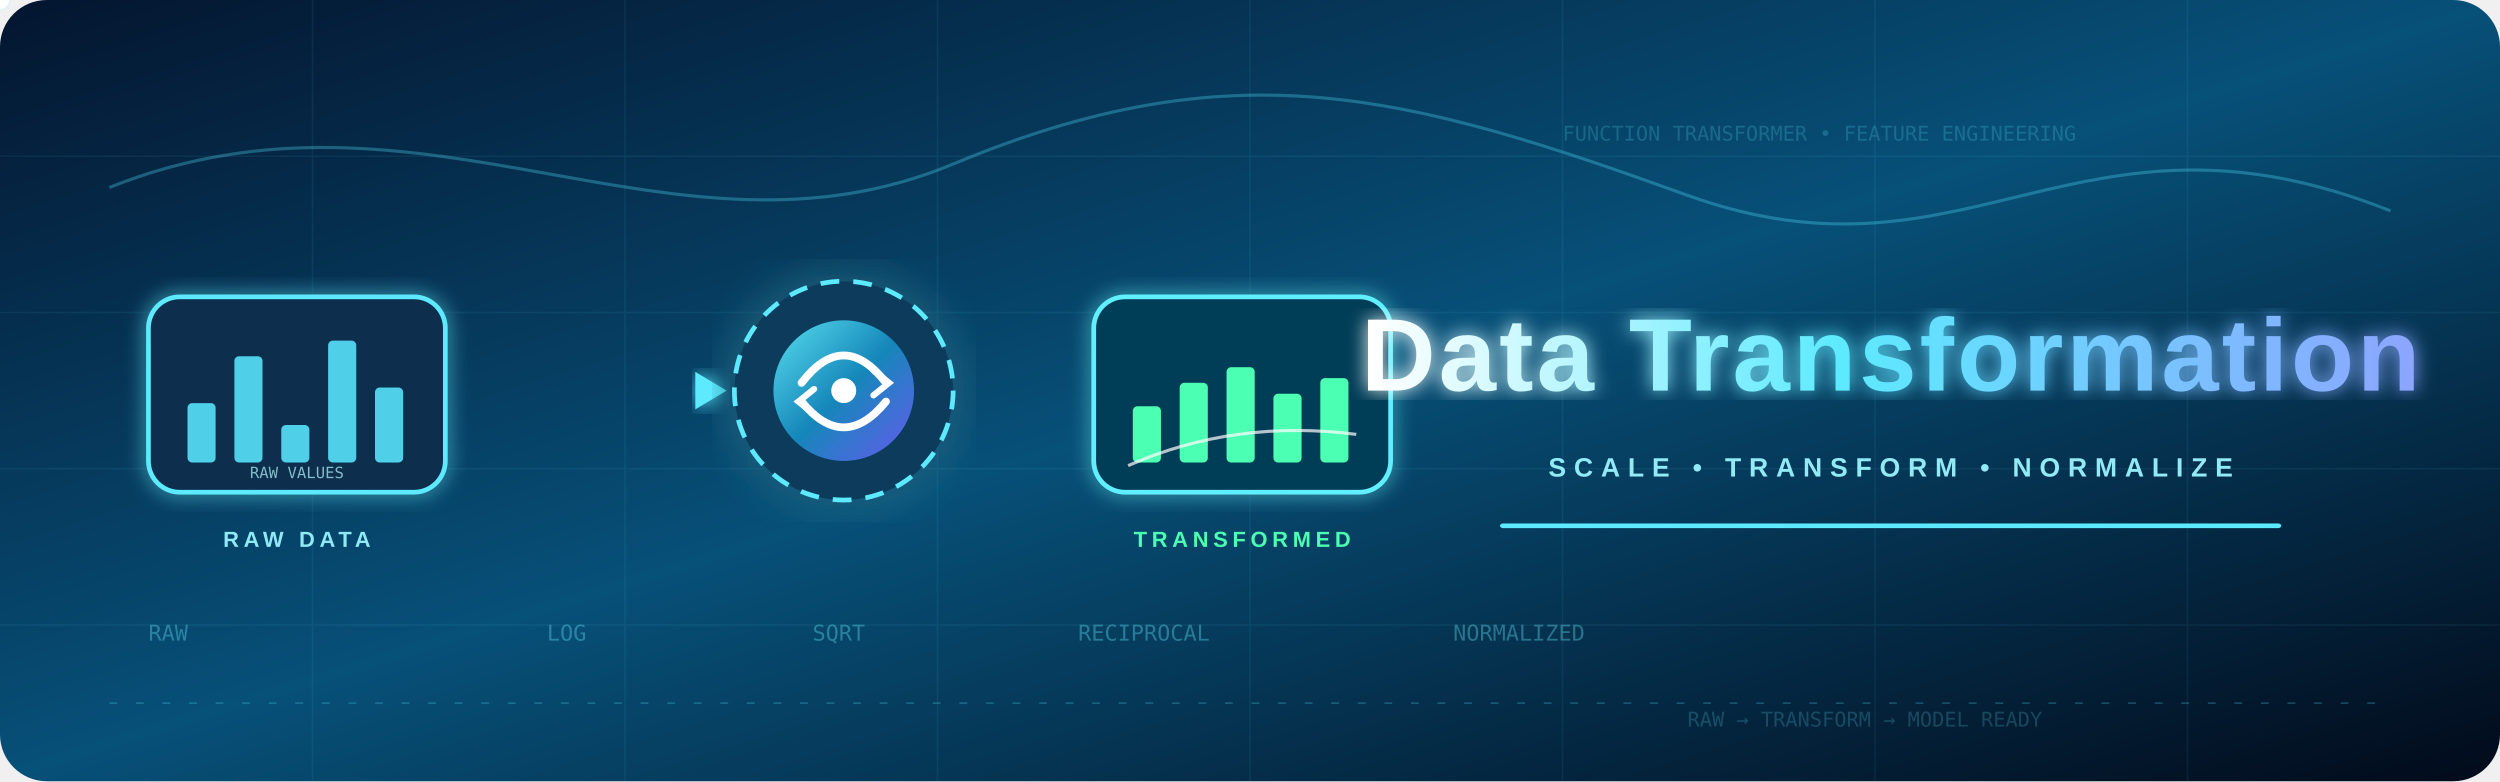
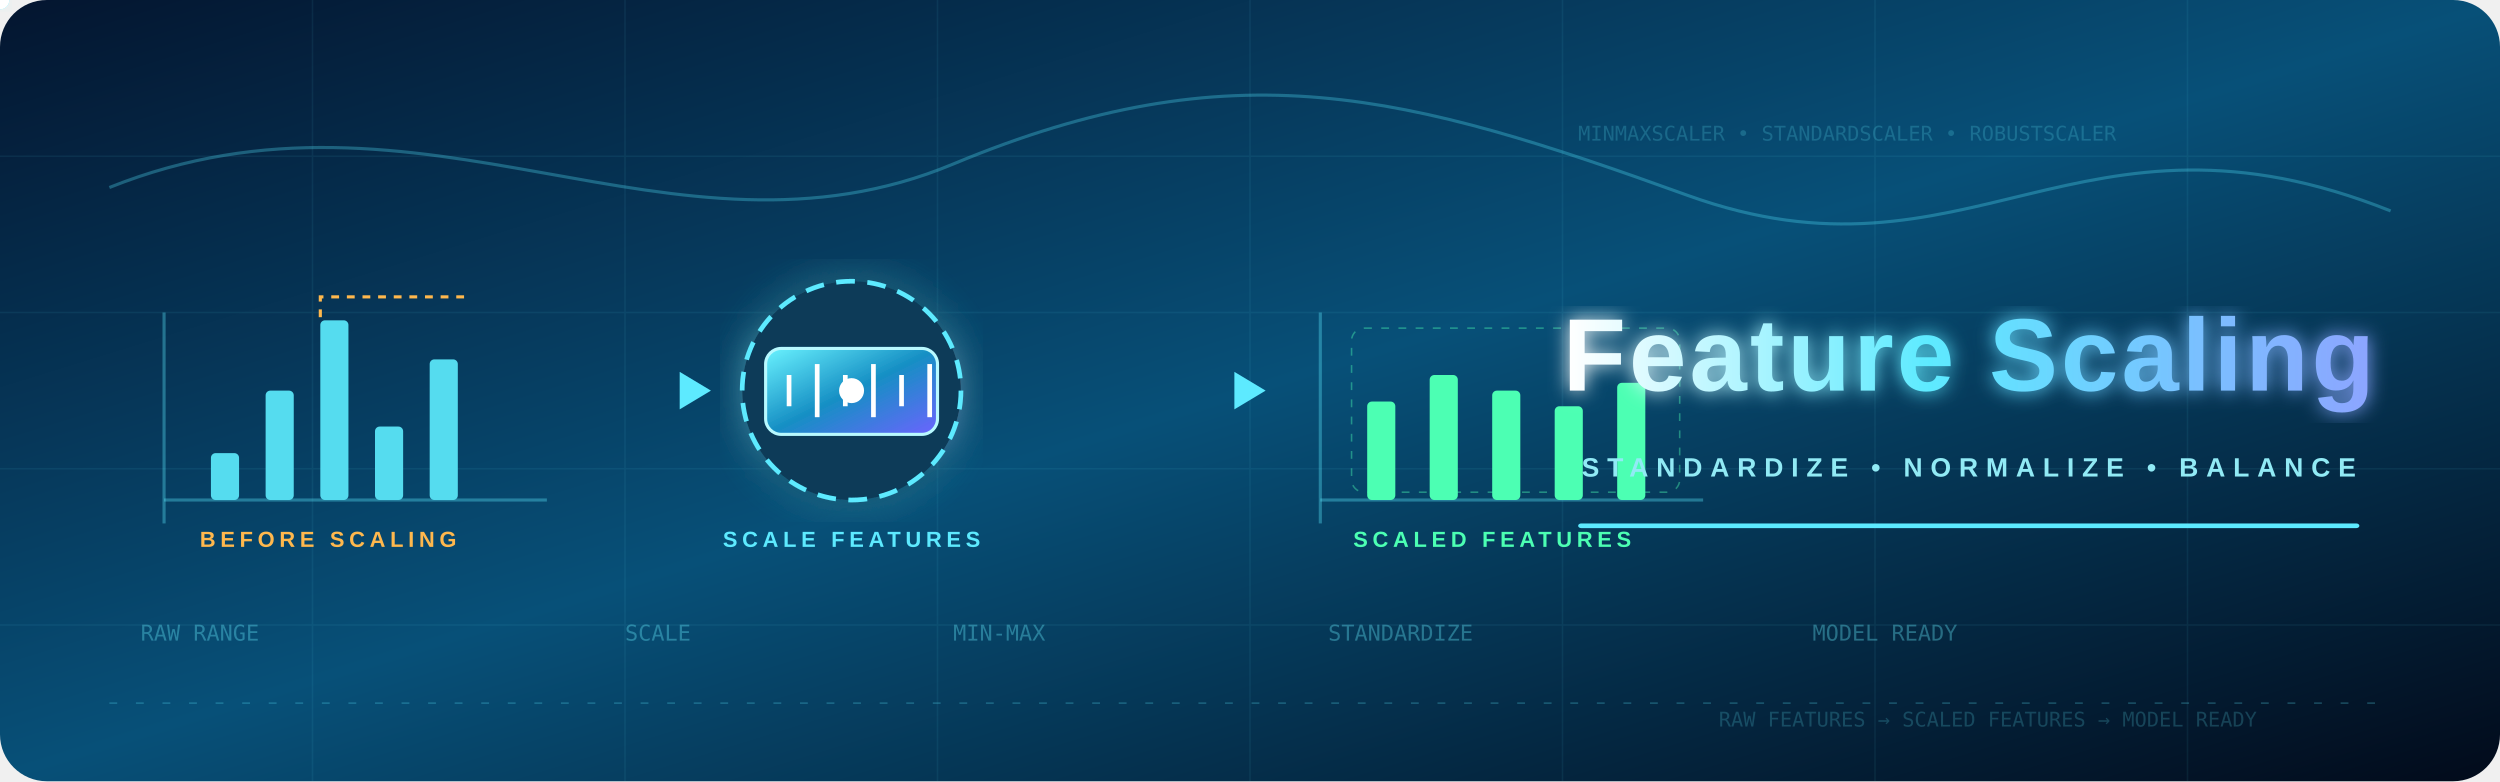
<svg xmlns="http://www.w3.org/2000/svg" width="1600" height="500" viewBox="0 0 1600 500">
  <defs>
    <linearGradient id="bg" x1="0" y1="0" x2="1" y2="1">
      <stop offset="0%" stop-color="#04152F" />
      <stop offset="50%" stop-color="#075078" />
      <stop offset="100%" stop-color="#020A1A" />
    </linearGradient>
    <linearGradient id="title" x1="0" y1="0" x2="1" y2="0">
      <stop offset="0%" stop-color="#FFFFFF" />
      <stop offset="45%" stop-color="#5DEAFF" />
      <stop offset="100%" stop-color="#8CA5FF" />
    </linearGradient>
-     <linearGradient id="transform" x1="0" y1="0" x2="1" y2="1">
-       <stop offset="0%" stop-color="#62F0FF" />
+     <linearGradient id="scale" x1="0" y1="0" x2="1" y2="1">
+       <stop offset="0%" stop-color="#6AF3FF" />
      <stop offset="50%" stop-color="#168FC4" />
-       <stop offset="100%" stop-color="#725CFF" />
+       <stop offset="100%" stop-color="#6C63FF" />
    </linearGradient>
    <filter id="glow">
      <feGaussianBlur stdDeviation="6" result="blur" />
      <feMerge>
        <feMergeNode in="blur" />
        <feMergeNode in="SourceGraphic" />
      </feMerge>
    </filter>
    <filter id="bigGlow">
-       <feGaussianBlur stdDeviation="13" result="blur" />
+       <feGaussianBlur stdDeviation="12" result="blur" />
      <feMerge>
        <feMergeNode in="blur" />
        <feMergeNode in="SourceGraphic" />
      </feMerge>
    </filter>
  </defs>
  <rect width="1600" height="500" rx="30" fill="url(#bg)" />
  <g stroke="#61EFFF" opacity=".07">
    <path d="M0 100H1600" />
    <path d="M0 200H1600" />
    <path d="M0 300H1600" />
    <path d="M0 400H1600" />
    <path d="M200 0V500" />
    <path d="M400 0V500" />
    <path d="M600 0V500" />
    <path d="M800 0V500" />
    <path d="M1000 0V500" />
    <path d="M1200 0V500" />
    <path d="M1400 0V500" />
  </g>
  <path d="M70 120          C270 40 430 180 610 105          S900 60 1080 125          S1330 55 1530 135" fill="none" stroke="#55E9FF" stroke-width="2" opacity=".3" />
  <g fill="#64F1FF" filter="url(#glow)">
    <circle r="6">
      <animateMotion dur="5s" repeatCount="indefinite" path="M70 120 C270 40 430 180 610 105 S900 60 1080 125 S1330 55 1530 135" />
    </circle>
  </g>
-   <g transform="translate(95 190)" filter="url(#glow)">
-     <rect x="0" y="0" width="190" height="125" rx="20" fill="#092D4D" stroke="#5DEAFF" stroke-width="3" />
-     <g fill="#4FCFE8">
-       <rect x="25" y="68" width="18" height="38" rx="3" />
-       <rect x="55" y="38" width="18" height="68" rx="3" />
-       <rect x="85" y="82" width="18" height="24" rx="3" />
-       <rect x="115" y="28" width="18" height="78" rx="3" />
-       <rect x="145" y="58" width="18" height="48" rx="3" />
-     </g>
-     <text x="95" y="116" text-anchor="middle" font-family="monospace" font-size="10" fill="#B8F8FF" opacity=".7">
+   <g transform="translate(80 185)">
+     <line x1="25" y1="135" x2="270" y2="135" stroke="#5DEAFF" stroke-width="2" opacity=".35" />
+     <line x1="25" y1="150" x2="25" y2="15" stroke="#5DEAFF" stroke-width="2" opacity=".35" />
+     <rect x="55" y="105" width="18" height="30" rx="3" fill="#55DCEF" />
+     <rect x="90" y="65" width="18" height="70" rx="3" fill="#55DCEF" />
+     <rect x="125" y="20" width="18" height="115" rx="3" fill="#55DCEF" />
+     <rect x="160" y="88" width="18" height="47" rx="3" fill="#55DCEF" />
+     <rect x="195" y="45" width="18" height="90" rx="3" fill="#55DCEF" />
+     <path d="M125 18            L125 5            L220 5" fill="none" stroke="#FFB84D" stroke-width="2" stroke-dasharray="5 5" />
+   </g>
+   <text x="210" y="350" text-anchor="middle" font-family="Arial" font-size="14" font-weight="600" letter-spacing="3" fill="#FFB84D">

-     RAW VALUES
- 
-   </text>
-   </g>
-   <text x="190" y="350" text-anchor="middle" font-family="Arial" font-size="14" font-weight="600" letter-spacing="3" fill="#8FEAF5">
- 
-   RAW DATA
+   BEFORE SCALING

</text>
-   <g fill="none" stroke="#5DEAFF" stroke-width="4" stroke-linecap="round" filter="url(#glow)">
-     <path d="M300 250            C370 250 400 250 455 250" />
+   <g stroke="#5DEAFF" stroke-width="4" fill="none" stroke-linecap="round" filter="url(#glow)">
+     <path d="M330 250            C380 250 400 250 445 250" />
+     <path d="M680 250            C730 250 750 250 800 250" />
  </g>
+   <path d="M435 238          L455 250          L435 262Z" fill="#5DEAFF" />
+   <path d="M790 238          L810 250          L790 262Z" fill="#5DEAFF" />
  <circle r="6" fill="#FFFFFF" filter="url(#glow)">
-     <animateMotion dur="2s" repeatCount="indefinite" path="M300 250 C370 250 400 250 455 250" />
+     <animateMotion dur="1.8s" repeatCount="indefinite" path="M330 250 C380 250 400 250 445 250" />
  </circle>
-   <path d="M445 238          L465 250          L445 262Z" fill="#5DEAFF" filter="url(#glow)" />
-   <g transform="translate(465 175)" filter="url(#bigGlow)">
-     <circle cx="75" cy="75" r="70" fill="#083B5C" stroke="#5DEAFF" stroke-width="3" stroke-dasharray="12 9">
-       <animateTransform attributeName="transform" type="rotate" from="0 75 75" to="360 75 75" dur="6s" repeatCount="indefinite" />
+   <g transform="translate(455 175)" filter="url(#bigGlow)">
+     <circle cx="90" cy="75" r="70" fill="#073A59" stroke="#5DEAFF" stroke-width="3" stroke-dasharray="12 8">
+       <animateTransform attributeName="transform" type="rotate" from="0 90 75" to="360 90 75" dur="6s" repeatCount="indefinite" />
    </circle>
-     <circle cx="75" cy="75" r="45" fill="url(#transform)" opacity=".9" />
-     <path d="M48 70            Q75 35 102 70" fill="none" stroke="#FFFFFF" stroke-width="5" stroke-linecap="round" />
-     <path d="M94 62            L104 70            L94 78" fill="none" stroke="#FFFFFF" stroke-width="4" stroke-linecap="round" />
-     <path d="M102 82            Q75 115 48 82" fill="none" stroke="#FFFFFF" stroke-width="5" stroke-linecap="round" />
-     <path d="M56 74            L46 82            L56 90" fill="none" stroke="#FFFFFF" stroke-width="4" stroke-linecap="round" />
-     <circle cx="75" cy="75" r="8" fill="#FFFFFF">
-       <animate attributeName="r" values="7;14;7" dur="1.4s" repeatCount="indefinite" />
+     <rect x="35" y="48" width="110" height="55" rx="10" fill="url(#scale)" stroke="#B8F9FF" stroke-width="2" />
+     <g stroke="#FFFFFF" stroke-width="3">
+       <path d="M50 65V85" />
+       <path d="M68 58V92" />
+       <path d="M86 65V85" />
+       <path d="M104 58V92" />
+       <path d="M122 65V85" />
+       <path d="M140 58V92" />
+     </g>
+     <circle cx="90" cy="75" r="8" fill="#FFFFFF">
+       <animate attributeName="r" values="7;15;7" dur="1.4s" repeatCount="indefinite" />
    </circle>
  </g>
-   <g transform="translate(700 190)" filter="url(#glow)">
-     <rect x="0" y="0" width="190" height="125" rx="20" fill="#063C56" stroke="#61EFFF" stroke-width="3" />
+   <text x="545" y="350" text-anchor="middle" font-family="Arial" font-size="14" font-weight="600" letter-spacing="3" fill="#5DEAFF">
+ 
+   SCALE FEATURES
+ 
+ </text>
+   <g transform="translate(820 185)">
+     <line x1="25" y1="135" x2="270" y2="135" stroke="#5DEAFF" stroke-width="2" opacity=".35" />
+     <line x1="25" y1="150" x2="25" y2="15" stroke="#5DEAFF" stroke-width="2" opacity=".35" />
    <g fill="#4CFFB3">
-       <rect x="25" y="70" width="18" height="36" rx="3">
-         <animate attributeName="height" values="36;42;36" dur="1.5s" repeatCount="indefinite" />
+       <rect x="55" y="72" width="18" height="63" rx="3">
+         <animate attributeName="height" values="63;55;63" dur="1.5s" repeatCount="indefinite" />
      </rect>
-       <rect x="55" y="55" width="18" height="51" rx="3">
-         <animate attributeName="height" values="51;45;51" dur="1.7s" repeatCount="indefinite" />
+       <rect x="95" y="55" width="18" height="80" rx="3">
+         <animate attributeName="height" values="80;70;80" dur="1.7s" repeatCount="indefinite" />
      </rect>
-       <rect x="85" y="45" width="18" height="61" rx="3">
-         <animate attributeName="height" values="61;54;61" dur="1.4s" repeatCount="indefinite" />
+       <rect x="135" y="65" width="18" height="70" rx="3">
+         <animate attributeName="height" values="70;78;70" dur="1.6s" repeatCount="indefinite" />
      </rect>
-       <rect x="115" y="62" width="18" height="44" rx="3">
-         <animate attributeName="height" values="44;50;44" dur="1.8s" repeatCount="indefinite" />
+       <rect x="175" y="75" width="18" height="60" rx="3">
+         <animate attributeName="height" values="60;68;60" dur="1.8s" repeatCount="indefinite" />
      </rect>
-       <rect x="145" y="52" width="18" height="54" rx="3">
-         <animate attributeName="height" values="54;47;54" dur="1.6s" repeatCount="indefinite" />
+       <rect x="215" y="60" width="18" height="75" rx="3">
+         <animate attributeName="height" values="75;65;75" dur="1.4s" repeatCount="indefinite" />
      </rect>
    </g>
-     <path d="M22 108            Q90 78 168 88" fill="none" stroke="#FFFFFF" stroke-width="2" opacity=".7" />
+     <rect x="45" y="25" width="210" height="105" rx="8" fill="none" stroke="#4CFFB3" stroke-width="1" stroke-dasharray="5 6" opacity=".4" />
  </g>
-   <text x="795" y="350" text-anchor="middle" font-family="Arial" font-size="14" font-weight="600" letter-spacing="3" fill="#4CFFB3">
+   <text x="955" y="350" text-anchor="middle" font-family="Arial" font-size="14" font-weight="600" letter-spacing="3" fill="#4CFFB3">

-   TRANSFORMED
+   SCALED FEATURES

</text>
  <g text-anchor="middle">
-     <text x="1210" y="250" font-family="Arial, Helvetica, sans-serif" font-size="66" font-weight="900" letter-spacing="2" fill="url(#title)" filter="url(#glow)">
+     <text x="1260" y="250" font-family="Arial, Helvetica, sans-serif" font-size="66" font-weight="900" letter-spacing="2" fill="url(#title)" filter="url(#glow)">

-     Data Transformation
+     Feature Scaling

  </text>
-     <text x="1210" y="305" font-family="Arial, Helvetica, sans-serif" font-size="17" font-weight="600" letter-spacing="5" fill="#91EAF5">
+     <text x="1260" y="305" font-family="Arial, Helvetica, sans-serif" font-size="17" font-weight="600" letter-spacing="5" fill="#91EAF5">

-     SCALE • TRANSFORM • NORMALIZE
+     STANDARDIZE • NORMALIZE • BALANCE

  </text>
-     <rect x="960" y="335" width="500" height="3" rx="2" fill="#5DEAFF">
+     <rect x="1010" y="335" width="500" height="3" rx="2" fill="#5DEAFF">
      <animate attributeName="width" values="70;500;70" dur="3s" repeatCount="indefinite" />
-       <animate attributeName="x" values="1210;960;1210" dur="3s" repeatCount="indefinite" />
+       <animate attributeName="x" values="1260;1010;1260" dur="3s" repeatCount="indefinite" />
    </rect>
  </g>
  <g font-family="monospace" font-size="14" fill="#67EFFF" opacity=".35">
-     <text x="95" y="410">
-     RAW
+     <text x="90" y="410">
+     RAW RANGE
  </text>
-     <text x="350" y="410">
-     LOG
+     <text x="400" y="410">
+     SCALE
  </text>
-     <text x="520" y="410">
-     SQRT
+     <text x="610" y="410">
+     MIN-MAX
  </text>
-     <text x="690" y="410">
-     RECIPROCAL
+     <text x="850" y="410">
+     STANDARDIZE
  </text>
-     <text x="930" y="410">
-     NORMALIZED
+     <text x="1160" y="410">
+     MODEL READY
  </text>
  </g>
  <path d="M70 450H1530" stroke="#5DEAFF" stroke-width="1" stroke-dasharray="5 12" opacity=".25" />
  <g font-family="monospace" font-size="13" fill="#65EFFF" opacity=".2">
-     <text x="1000" y="90">
-     FUNCTION TRANSFORMER • FEATURE ENGINEERING
+     <text x="1010" y="90">
+     MINMAXSCALER • STANDARDSCALER • ROBUSTSCALER
  </text>
-     <text x="1080" y="465">
-     RAW → TRANSFORM → MODEL READY
+     <text x="1100" y="465">
+     RAW FEATURES → SCALED FEATURES → MODEL READY
  </text>
  </g>
  <rect x="-250" y="0" width="100" height="500" fill="#FFFFFF" opacity=".06">
    <animateTransform attributeName="transform" type="translate" values="-400 0;2000 0" dur="5s" repeatCount="indefinite" />
  </rect>
</svg>
